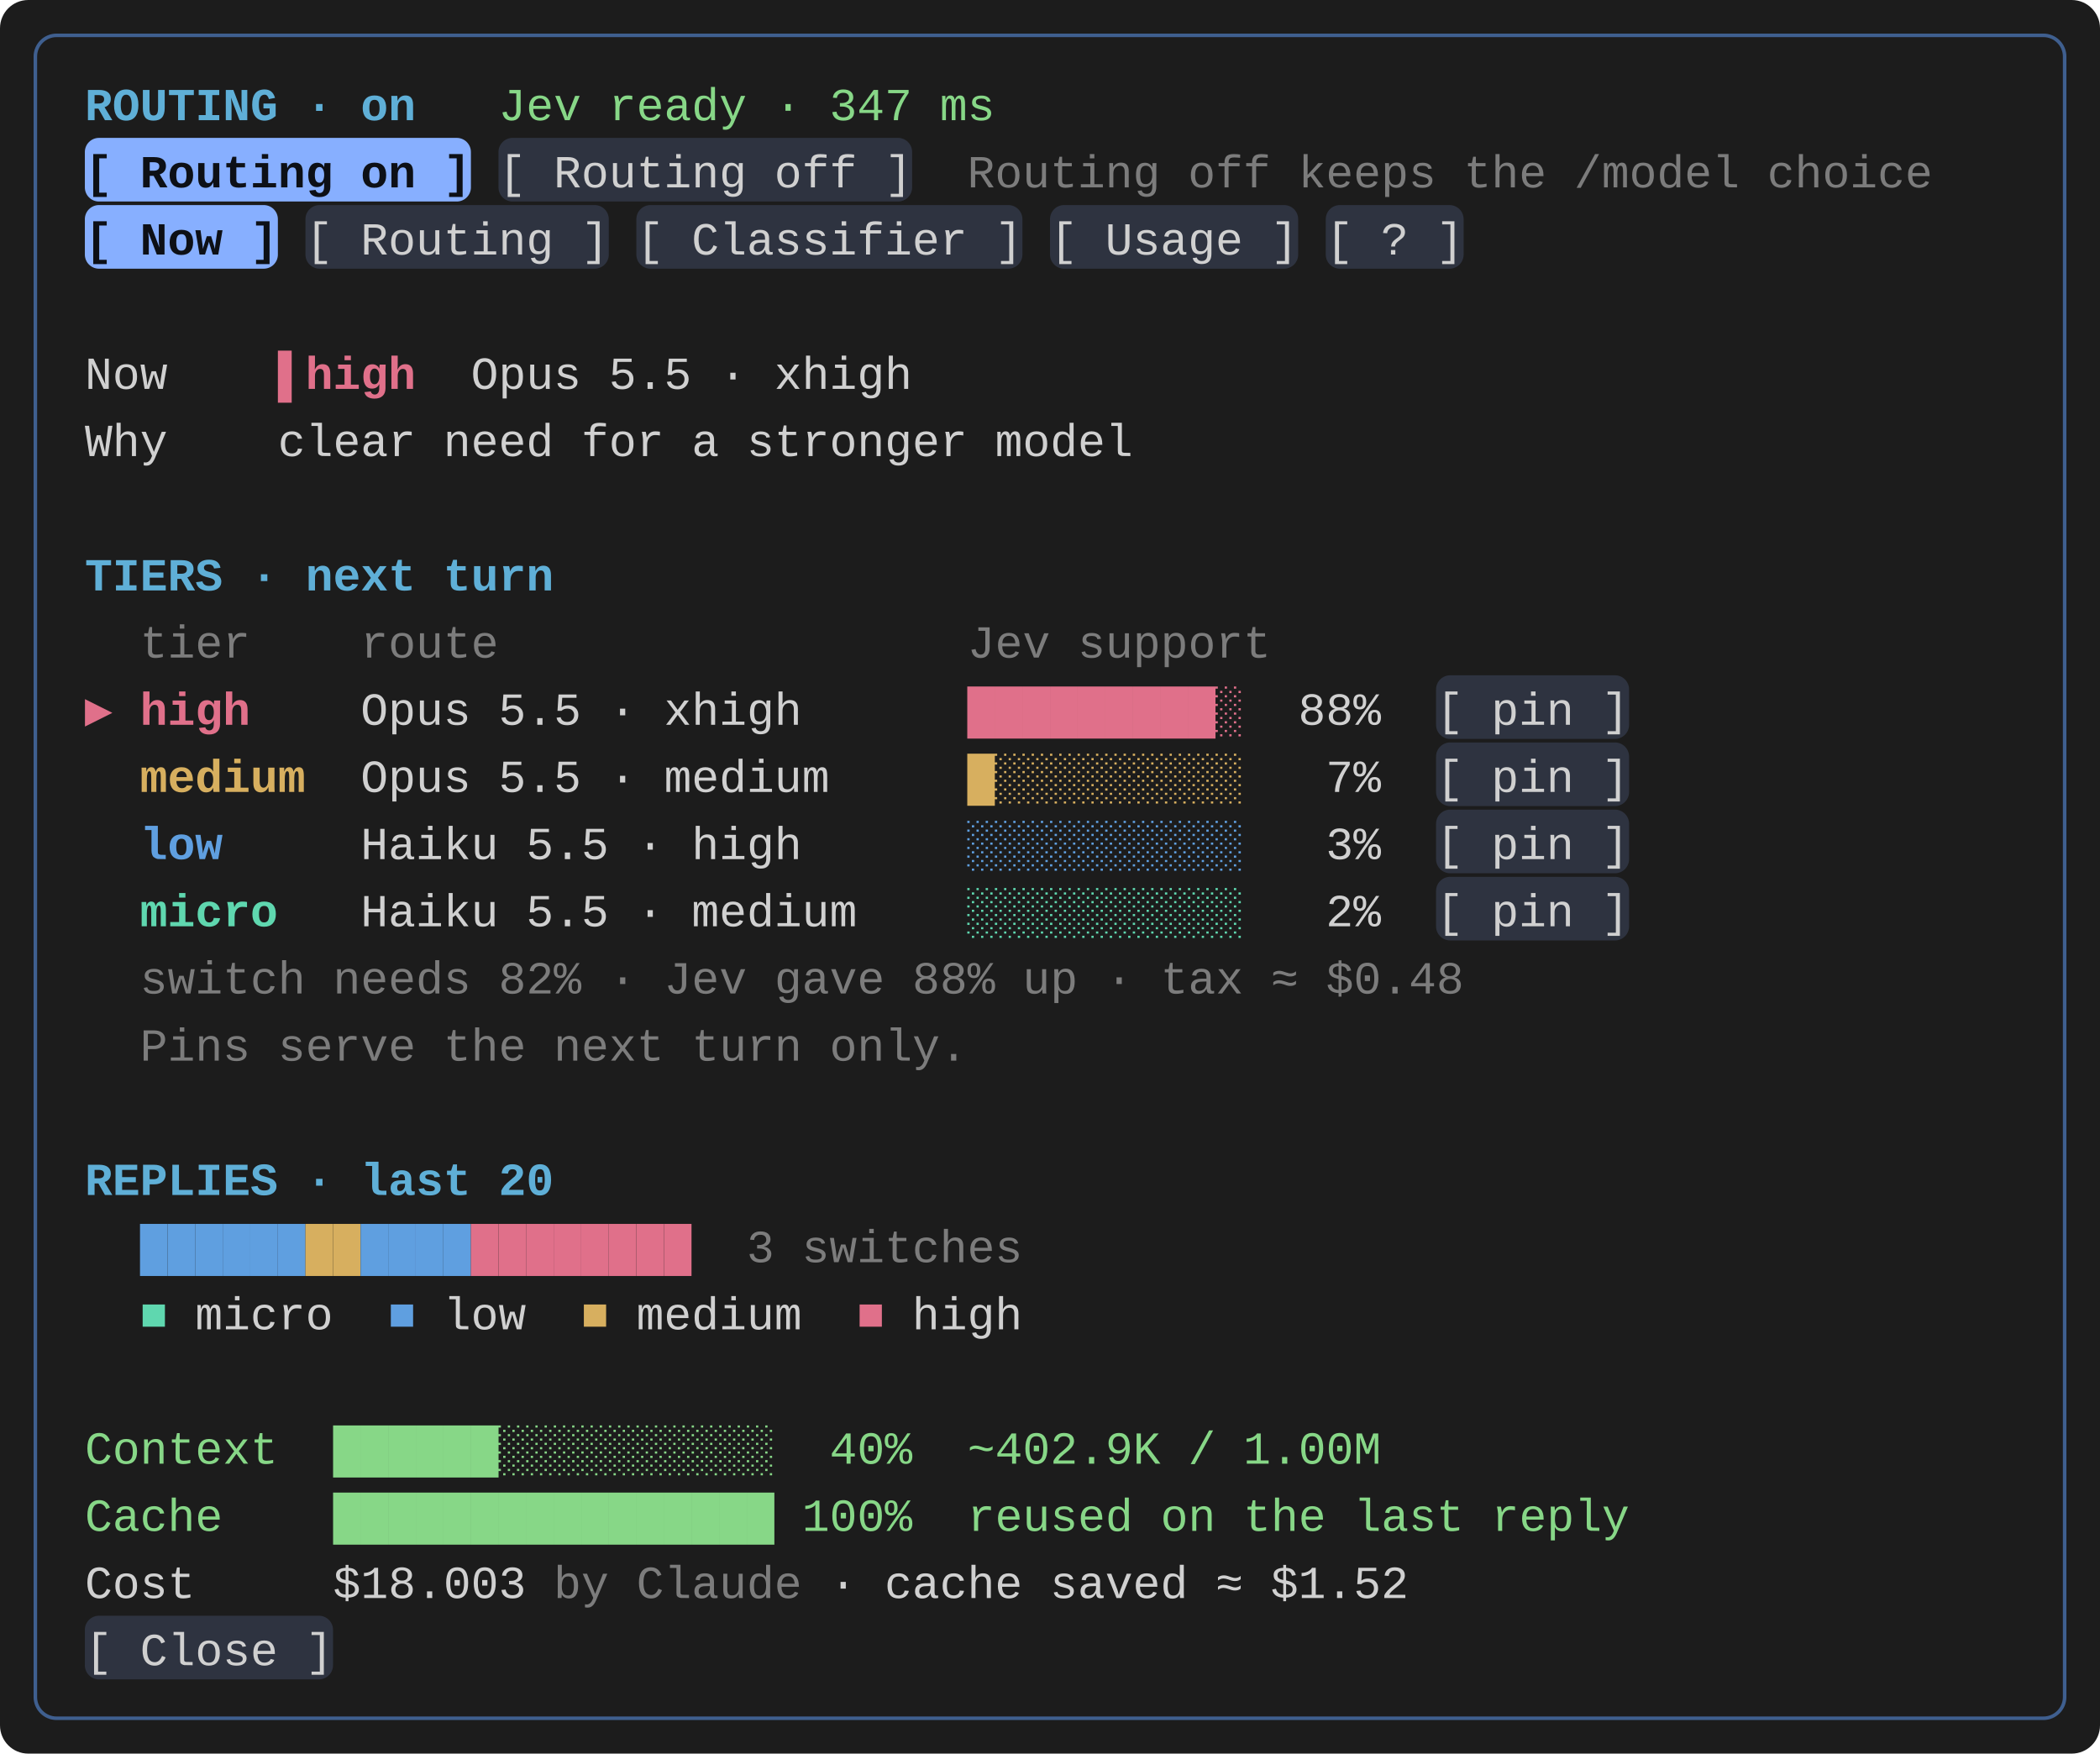
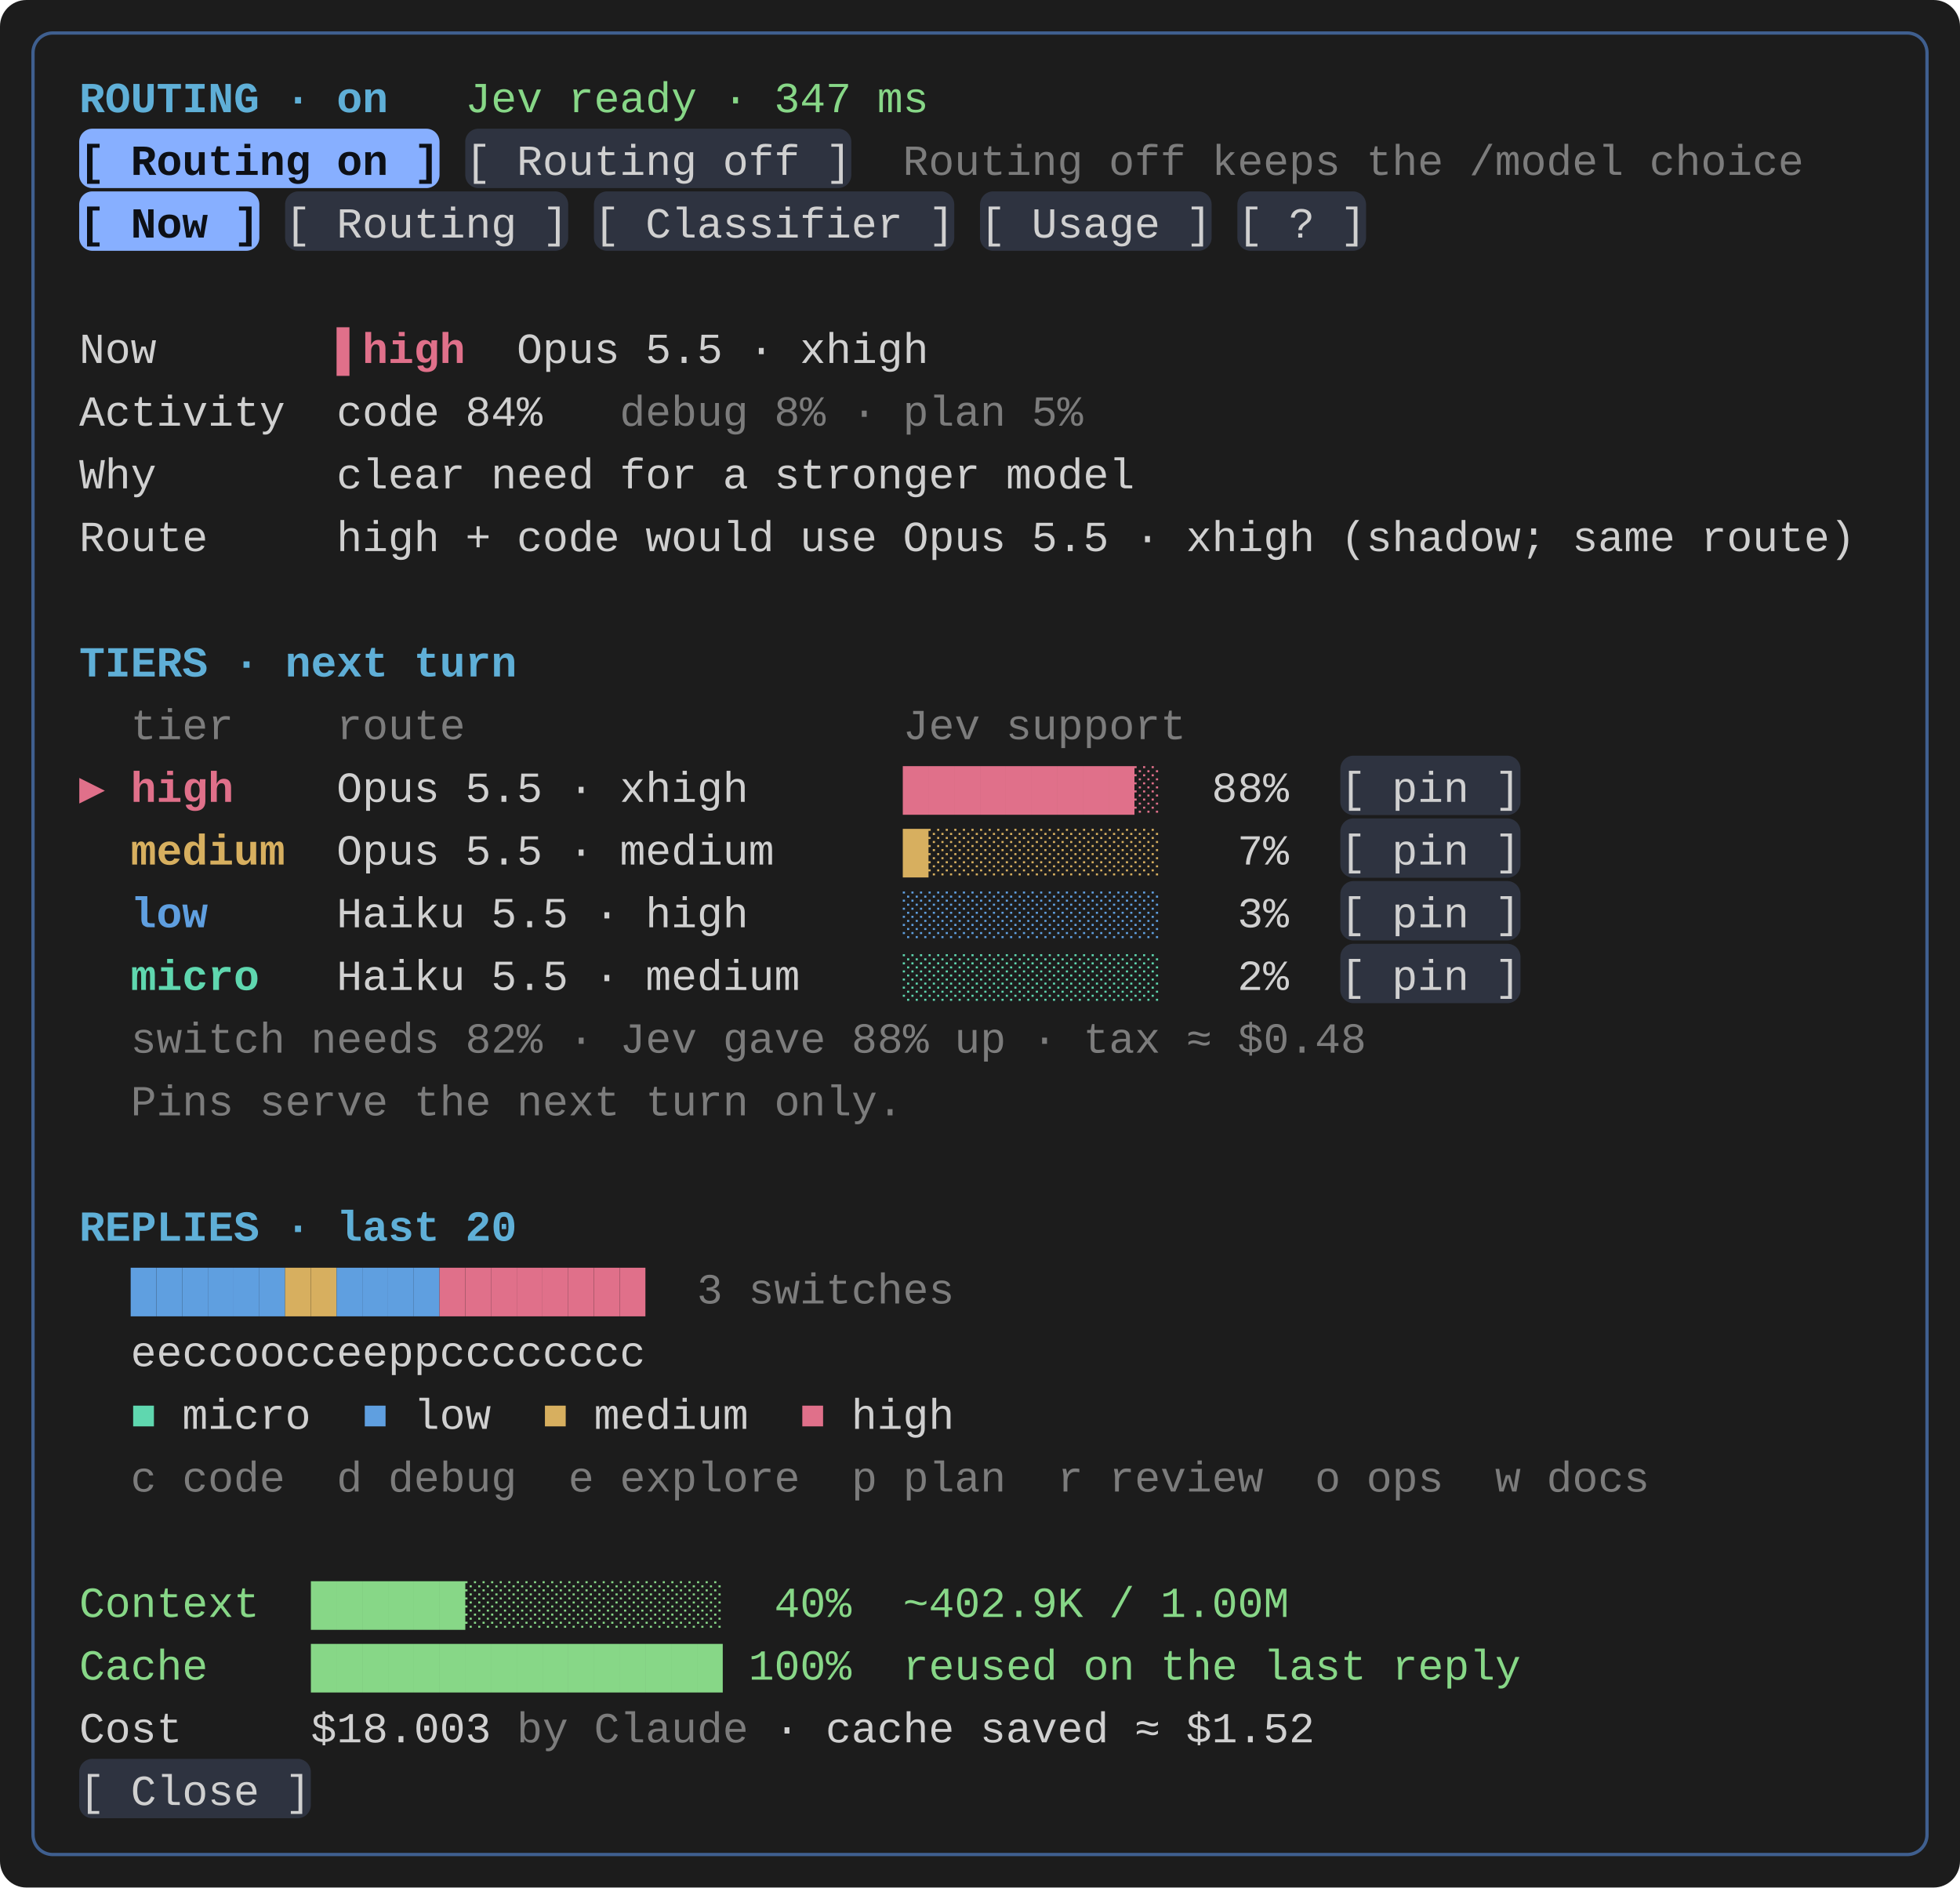
- <svg xmlns="http://www.w3.org/2000/svg" viewBox="0 0 594 496" role="img" aria-labelledby="title desc">
+ <svg xmlns="http://www.w3.org/2000/svg" viewBox="0 0 594 572" role="img" aria-labelledby="title desc">
  <style>
    text { font-family: ui-monospace, SFMono-Regular, Menlo, Consolas, 'Liberation Mono', monospace; font-size: 13px; }
    .cap { font-family: system-ui, -apple-system, 'Segoe UI', sans-serif; font-size: 12px; fill: #9a988f; }
  </style>
-   <rect width="594" height="496" rx="8" fill="#1c1c1c" />
-   <rect x="10" y="10" width="574" height="476" rx="6" fill="none" stroke="#3f5f8f" />
+   <rect width="594" height="572" rx="8" fill="#1c1c1c" />
+   <rect x="10" y="10" width="574" height="552" rx="6" fill="none" stroke="#3f5f8f" />
  <text x="24.0" y="34" fill="#5fafd7" font-weight="700" xml:space="preserve">ROUTING · on</text>
  <text x="141.0" y="34" fill="#87d787" xml:space="preserve">Jev ready · 347 ms</text>
  <rect x="24.0" y="39" width="109.2" height="18" rx="4" fill="#87afff" />
  <text x="24.0" y="53" fill="#0d1016" font-weight="700" xml:space="preserve">[ Routing on ]</text>
  <rect x="141.0" y="39" width="117.0" height="18" rx="4" fill="#2e3340" />
  <text x="141.0" y="53" fill="#d0d0d0" xml:space="preserve">[ Routing off ]</text>
  <text x="258.0" y="53" fill="#7c7c7c" xml:space="preserve">  Routing off keeps the /model choice</text>
  <rect x="24.0" y="58" width="54.6" height="18" rx="4" fill="#87afff" />
  <text x="24.0" y="72" fill="#0d1016" font-weight="700" xml:space="preserve">[ Now ]</text>
  <rect x="86.4" y="58" width="85.8" height="18" rx="4" fill="#2e3340" />
  <text x="86.4" y="72" fill="#d0d0d0" xml:space="preserve">[ Routing ]</text>
  <rect x="180.0" y="58" width="109.2" height="18" rx="4" fill="#2e3340" />
  <text x="180.0" y="72" fill="#d0d0d0" xml:space="preserve">[ Classifier ]</text>
  <rect x="297.0" y="58" width="70.2" height="18" rx="4" fill="#2e3340" />
  <text x="297.0" y="72" fill="#d0d0d0" xml:space="preserve">[ Usage ]</text>
  <rect x="375.0" y="58" width="39.0" height="18" rx="4" fill="#2e3340" />
  <text x="375.0" y="72" fill="#d0d0d0" xml:space="preserve">[ ? ]</text>
-   <text x="24.0" y="110" fill="#d0d0d0" xml:space="preserve">Now    </text>
-   <text x="78.6" y="110" fill="#e0708a" font-weight="700" xml:space="preserve">▌high  </text>
-   <text x="133.2" y="110" fill="#d0d0d0" xml:space="preserve">Opus 5.5 · xhigh</text>
-   <text x="24.0" y="129" fill="#d0d0d0" xml:space="preserve">Why    </text>
-   <text x="78.6" y="129" fill="#d0d0d0" xml:space="preserve">clear need for a stronger model</text>
-   <text x="24.0" y="167" fill="#5fafd7" font-weight="700" xml:space="preserve">TIERS · next turn</text>
-   <text x="24.0" y="186" fill="#7c7c7c" xml:space="preserve">  tier    route                 Jev support</text>
-   <text x="24.0" y="205" fill="#e0708a" font-weight="700" xml:space="preserve">▶ </text>
-   <text x="39.6" y="205" fill="#e0708a" font-weight="700" xml:space="preserve">high    </text>
-   <text x="102.0" y="205" fill="#d0d0d0" xml:space="preserve">Opus 5.5 · xhigh      </text>
-   <text x="273.6" y="205" fill="#e0708a" xml:space="preserve">█████████░</text>
-   <text x="351.6" y="205" fill="#d0d0d0" xml:space="preserve">  88%  </text>
-   <rect x="406.2" y="191" width="54.6" height="18" rx="4" fill="#2e3340" />
-   <text x="406.2" y="205" fill="#d0d0d0" xml:space="preserve">[ pin ]</text>
-   <text x="39.6" y="224" fill="#d7af5f" font-weight="700" xml:space="preserve">medium  </text>
-   <text x="102.0" y="224" fill="#d0d0d0" xml:space="preserve">Opus 5.5 · medium     </text>
-   <text x="273.6" y="224" fill="#d7af5f" xml:space="preserve">█░░░░░░░░░</text>
-   <text x="351.6" y="224" fill="#d0d0d0" xml:space="preserve">   7%  </text>
-   <rect x="406.2" y="210" width="54.6" height="18" rx="4" fill="#2e3340" />
-   <text x="406.2" y="224" fill="#d0d0d0" xml:space="preserve">[ pin ]</text>
-   <text x="39.6" y="243" fill="#5f9fe0" font-weight="700" xml:space="preserve">low     </text>
-   <text x="102.0" y="243" fill="#d0d0d0" xml:space="preserve">Haiku 5.5 · high      </text>
-   <text x="273.6" y="243" fill="#5f9fe0" xml:space="preserve">░░░░░░░░░░</text>
-   <text x="351.6" y="243" fill="#d0d0d0" xml:space="preserve">   3%  </text>
+   <text x="24.0" y="110" fill="#d0d0d0" xml:space="preserve">Now       </text>
+   <text x="102.0" y="110" fill="#e0708a" font-weight="700" xml:space="preserve">▌high  </text>
+   <text x="156.6" y="110" fill="#d0d0d0" xml:space="preserve">Opus 5.5 · xhigh</text>
+   <text x="24.0" y="129" fill="#d0d0d0" xml:space="preserve">Activity  </text>
+   <text x="102.0" y="129" fill="#d0d0d0" xml:space="preserve">code 84%</text>
+   <text x="164.4" y="129" fill="#7c7c7c" xml:space="preserve">   debug 8% · plan 5%</text>
+   <text x="24.0" y="148" fill="#d0d0d0" xml:space="preserve">Why       </text>
+   <text x="102.0" y="148" fill="#d0d0d0" xml:space="preserve">clear need for a stronger model</text>
+   <text x="24.0" y="167" fill="#d0d0d0" xml:space="preserve">Route     </text>
+   <text x="102.0" y="167" fill="#d0d0d0" xml:space="preserve">high + code would use Opus 5.5 · xhigh (shadow; same route)</text>
+   <text x="24.0" y="205" fill="#5fafd7" font-weight="700" xml:space="preserve">TIERS · next turn</text>
+   <text x="24.0" y="224" fill="#7c7c7c" xml:space="preserve">  tier    route                 Jev support</text>
+   <text x="24.0" y="243" fill="#e0708a" font-weight="700" xml:space="preserve">▶ </text>
+   <text x="39.6" y="243" fill="#e0708a" font-weight="700" xml:space="preserve">high    </text>
+   <text x="102.0" y="243" fill="#d0d0d0" xml:space="preserve">Opus 5.5 · xhigh      </text>
+   <text x="273.6" y="243" fill="#e0708a" xml:space="preserve">█████████░</text>
+   <text x="351.6" y="243" fill="#d0d0d0" xml:space="preserve">  88%  </text>
  <rect x="406.2" y="229" width="54.6" height="18" rx="4" fill="#2e3340" />
  <text x="406.2" y="243" fill="#d0d0d0" xml:space="preserve">[ pin ]</text>
-   <text x="39.6" y="262" fill="#5fd7af" font-weight="700" xml:space="preserve">micro   </text>
-   <text x="102.0" y="262" fill="#d0d0d0" xml:space="preserve">Haiku 5.5 · medium    </text>
-   <text x="273.6" y="262" fill="#5fd7af" xml:space="preserve">░░░░░░░░░░</text>
-   <text x="351.6" y="262" fill="#d0d0d0" xml:space="preserve">   2%  </text>
+   <text x="39.6" y="262" fill="#d7af5f" font-weight="700" xml:space="preserve">medium  </text>
+   <text x="102.0" y="262" fill="#d0d0d0" xml:space="preserve">Opus 5.5 · medium     </text>
+   <text x="273.6" y="262" fill="#d7af5f" xml:space="preserve">█░░░░░░░░░</text>
+   <text x="351.6" y="262" fill="#d0d0d0" xml:space="preserve">   7%  </text>
  <rect x="406.2" y="248" width="54.6" height="18" rx="4" fill="#2e3340" />
  <text x="406.2" y="262" fill="#d0d0d0" xml:space="preserve">[ pin ]</text>
-   <text x="24.0" y="281" fill="#7c7c7c" xml:space="preserve">  switch needs 82% · Jev gave 88% up · tax ≈ $0.48</text>
-   <text x="24.0" y="300" fill="#7c7c7c" xml:space="preserve">  Pins serve the next turn only.</text>
-   <text x="24.0" y="338" fill="#5fafd7" font-weight="700" xml:space="preserve">REPLIES · last 20</text>
-   <text x="39.6" y="357" fill="#5f9fe0" font-weight="700" xml:space="preserve">█</text>
-   <text x="47.4" y="357" fill="#5f9fe0" font-weight="700" xml:space="preserve">█</text>
-   <text x="55.2" y="357" fill="#5f9fe0" font-weight="700" xml:space="preserve">█</text>
-   <text x="63.0" y="357" fill="#5f9fe0" font-weight="700" xml:space="preserve">█</text>
-   <text x="70.8" y="357" fill="#5f9fe0" font-weight="700" xml:space="preserve">█</text>
-   <text x="78.6" y="357" fill="#5f9fe0" font-weight="700" xml:space="preserve">█</text>
-   <text x="86.4" y="357" fill="#d7af5f" font-weight="700" xml:space="preserve">█</text>
-   <text x="94.2" y="357" fill="#d7af5f" font-weight="700" xml:space="preserve">█</text>
-   <text x="102.0" y="357" fill="#5f9fe0" font-weight="700" xml:space="preserve">█</text>
-   <text x="109.8" y="357" fill="#5f9fe0" font-weight="700" xml:space="preserve">█</text>
-   <text x="117.6" y="357" fill="#5f9fe0" font-weight="700" xml:space="preserve">█</text>
-   <text x="125.4" y="357" fill="#5f9fe0" font-weight="700" xml:space="preserve">█</text>
-   <text x="133.2" y="357" fill="#e0708a" font-weight="700" xml:space="preserve">█</text>
-   <text x="141.0" y="357" fill="#e0708a" font-weight="700" xml:space="preserve">█</text>
-   <text x="148.8" y="357" fill="#e0708a" font-weight="700" xml:space="preserve">█</text>
-   <text x="156.6" y="357" fill="#e0708a" font-weight="700" xml:space="preserve">█</text>
-   <text x="164.4" y="357" fill="#e0708a" font-weight="700" xml:space="preserve">█</text>
-   <text x="172.2" y="357" fill="#e0708a" font-weight="700" xml:space="preserve">█</text>
-   <text x="180.0" y="357" fill="#e0708a" font-weight="700" xml:space="preserve">█</text>
-   <text x="187.8" y="357" fill="#e0708a" font-weight="700" xml:space="preserve">█</text>
-   <text x="195.6" y="357" fill="#7c7c7c" xml:space="preserve">  3 switches</text>
-   <text x="39.6" y="376" fill="#5fd7af" font-weight="700" xml:space="preserve">■ </text>
-   <text x="55.2" y="376" fill="#d0d0d0" xml:space="preserve">micro  </text>
-   <text x="109.8" y="376" fill="#5f9fe0" font-weight="700" xml:space="preserve">■ </text>
-   <text x="125.4" y="376" fill="#d0d0d0" xml:space="preserve">low  </text>
-   <text x="164.4" y="376" fill="#d7af5f" font-weight="700" xml:space="preserve">■ </text>
-   <text x="180.0" y="376" fill="#d0d0d0" xml:space="preserve">medium  </text>
-   <text x="242.4" y="376" fill="#e0708a" font-weight="700" xml:space="preserve">■ </text>
-   <text x="258.0" y="376" fill="#d0d0d0" xml:space="preserve">high  </text>
-   <text x="24.0" y="414" fill="#87d787" xml:space="preserve">Context  ██████░░░░░░░░░░  40%  ~402.9K / 1.00M</text>
-   <text x="24.0" y="433" fill="#87d787" xml:space="preserve">Cache    ████████████████ 100%  reused on the last reply</text>
-   <text x="24.0" y="452" fill="#d0d0d0" xml:space="preserve">Cost     $18.003 </text>
-   <text x="156.6" y="452" fill="#7c7c7c" xml:space="preserve">by Claude</text>
-   <text x="226.8" y="452" fill="#d0d0d0" xml:space="preserve"> · cache saved ≈ $1.52</text>
-   <rect x="24.0" y="457" width="70.2" height="18" rx="4" fill="#2e3340" />
-   <text x="24.0" y="471" fill="#d0d0d0" xml:space="preserve">[ Close ]</text>
+   <text x="39.6" y="281" fill="#5f9fe0" font-weight="700" xml:space="preserve">low     </text>
+   <text x="102.0" y="281" fill="#d0d0d0" xml:space="preserve">Haiku 5.5 · high      </text>
+   <text x="273.6" y="281" fill="#5f9fe0" xml:space="preserve">░░░░░░░░░░</text>
+   <text x="351.6" y="281" fill="#d0d0d0" xml:space="preserve">   3%  </text>
+   <rect x="406.2" y="267" width="54.6" height="18" rx="4" fill="#2e3340" />
+   <text x="406.2" y="281" fill="#d0d0d0" xml:space="preserve">[ pin ]</text>
+   <text x="39.6" y="300" fill="#5fd7af" font-weight="700" xml:space="preserve">micro   </text>
+   <text x="102.0" y="300" fill="#d0d0d0" xml:space="preserve">Haiku 5.5 · medium    </text>
+   <text x="273.6" y="300" fill="#5fd7af" xml:space="preserve">░░░░░░░░░░</text>
+   <text x="351.6" y="300" fill="#d0d0d0" xml:space="preserve">   2%  </text>
+   <rect x="406.2" y="286" width="54.6" height="18" rx="4" fill="#2e3340" />
+   <text x="406.2" y="300" fill="#d0d0d0" xml:space="preserve">[ pin ]</text>
+   <text x="24.0" y="319" fill="#7c7c7c" xml:space="preserve">  switch needs 82% · Jev gave 88% up · tax ≈ $0.48</text>
+   <text x="24.0" y="338" fill="#7c7c7c" xml:space="preserve">  Pins serve the next turn only.</text>
+   <text x="24.0" y="376" fill="#5fafd7" font-weight="700" xml:space="preserve">REPLIES · last 20</text>
+   <text x="39.6" y="395" fill="#5f9fe0" font-weight="700" xml:space="preserve">█</text>
+   <text x="47.4" y="395" fill="#5f9fe0" font-weight="700" xml:space="preserve">█</text>
+   <text x="55.2" y="395" fill="#5f9fe0" font-weight="700" xml:space="preserve">█</text>
+   <text x="63.0" y="395" fill="#5f9fe0" font-weight="700" xml:space="preserve">█</text>
+   <text x="70.8" y="395" fill="#5f9fe0" font-weight="700" xml:space="preserve">█</text>
+   <text x="78.6" y="395" fill="#5f9fe0" font-weight="700" xml:space="preserve">█</text>
+   <text x="86.4" y="395" fill="#d7af5f" font-weight="700" xml:space="preserve">█</text>
+   <text x="94.2" y="395" fill="#d7af5f" font-weight="700" xml:space="preserve">█</text>
+   <text x="102.0" y="395" fill="#5f9fe0" font-weight="700" xml:space="preserve">█</text>
+   <text x="109.8" y="395" fill="#5f9fe0" font-weight="700" xml:space="preserve">█</text>
+   <text x="117.6" y="395" fill="#5f9fe0" font-weight="700" xml:space="preserve">█</text>
+   <text x="125.4" y="395" fill="#5f9fe0" font-weight="700" xml:space="preserve">█</text>
+   <text x="133.2" y="395" fill="#e0708a" font-weight="700" xml:space="preserve">█</text>
+   <text x="141.0" y="395" fill="#e0708a" font-weight="700" xml:space="preserve">█</text>
+   <text x="148.8" y="395" fill="#e0708a" font-weight="700" xml:space="preserve">█</text>
+   <text x="156.6" y="395" fill="#e0708a" font-weight="700" xml:space="preserve">█</text>
+   <text x="164.4" y="395" fill="#e0708a" font-weight="700" xml:space="preserve">█</text>
+   <text x="172.2" y="395" fill="#e0708a" font-weight="700" xml:space="preserve">█</text>
+   <text x="180.0" y="395" fill="#e0708a" font-weight="700" xml:space="preserve">█</text>
+   <text x="187.8" y="395" fill="#e0708a" font-weight="700" xml:space="preserve">█</text>
+   <text x="195.6" y="395" fill="#7c7c7c" xml:space="preserve">  3 switches</text>
+   <text x="39.6" y="414" fill="#d0d0d0" xml:space="preserve">e</text>
+   <text x="47.4" y="414" fill="#d0d0d0" xml:space="preserve">e</text>
+   <text x="55.2" y="414" fill="#d0d0d0" xml:space="preserve">c</text>
+   <text x="63.0" y="414" fill="#d0d0d0" xml:space="preserve">c</text>
+   <text x="70.8" y="414" fill="#d0d0d0" xml:space="preserve">o</text>
+   <text x="78.6" y="414" fill="#d0d0d0" xml:space="preserve">o</text>
+   <text x="86.4" y="414" fill="#d0d0d0" xml:space="preserve">c</text>
+   <text x="94.2" y="414" fill="#d0d0d0" xml:space="preserve">c</text>
+   <text x="102.0" y="414" fill="#d0d0d0" xml:space="preserve">e</text>
+   <text x="109.8" y="414" fill="#d0d0d0" xml:space="preserve">e</text>
+   <text x="117.6" y="414" fill="#d0d0d0" xml:space="preserve">p</text>
+   <text x="125.4" y="414" fill="#d0d0d0" xml:space="preserve">p</text>
+   <text x="133.2" y="414" fill="#d0d0d0" xml:space="preserve">c</text>
+   <text x="141.0" y="414" fill="#d0d0d0" xml:space="preserve">c</text>
+   <text x="148.8" y="414" fill="#d0d0d0" xml:space="preserve">c</text>
+   <text x="156.6" y="414" fill="#d0d0d0" xml:space="preserve">c</text>
+   <text x="164.4" y="414" fill="#d0d0d0" xml:space="preserve">c</text>
+   <text x="172.2" y="414" fill="#d0d0d0" xml:space="preserve">c</text>
+   <text x="180.0" y="414" fill="#d0d0d0" xml:space="preserve">c</text>
+   <text x="187.8" y="414" fill="#d0d0d0" xml:space="preserve">c</text>
+   <text x="39.6" y="433" fill="#5fd7af" font-weight="700" xml:space="preserve">■ </text>
+   <text x="55.2" y="433" fill="#d0d0d0" xml:space="preserve">micro  </text>
+   <text x="109.8" y="433" fill="#5f9fe0" font-weight="700" xml:space="preserve">■ </text>
+   <text x="125.4" y="433" fill="#d0d0d0" xml:space="preserve">low  </text>
+   <text x="164.4" y="433" fill="#d7af5f" font-weight="700" xml:space="preserve">■ </text>
+   <text x="180.0" y="433" fill="#d0d0d0" xml:space="preserve">medium  </text>
+   <text x="242.4" y="433" fill="#e0708a" font-weight="700" xml:space="preserve">■ </text>
+   <text x="258.0" y="433" fill="#d0d0d0" xml:space="preserve">high  </text>
+   <text x="24.0" y="452" fill="#7c7c7c" xml:space="preserve">  c code  d debug  e explore  p plan  r review  o ops  w docs</text>
+   <text x="24.0" y="490" fill="#87d787" xml:space="preserve">Context  ██████░░░░░░░░░░  40%  ~402.9K / 1.00M</text>
+   <text x="24.0" y="509" fill="#87d787" xml:space="preserve">Cache    ████████████████ 100%  reused on the last reply</text>
+   <text x="24.0" y="528" fill="#d0d0d0" xml:space="preserve">Cost     $18.003 </text>
+   <text x="156.6" y="528" fill="#7c7c7c" xml:space="preserve">by Claude</text>
+   <text x="226.8" y="528" fill="#d0d0d0" xml:space="preserve"> · cache saved ≈ $1.52</text>
+   <rect x="24.0" y="533" width="70.2" height="18" rx="4" fill="#2e3340" />
+   <text x="24.0" y="547" fill="#d0d0d0" xml:space="preserve">[ Close ]</text>
</svg>
